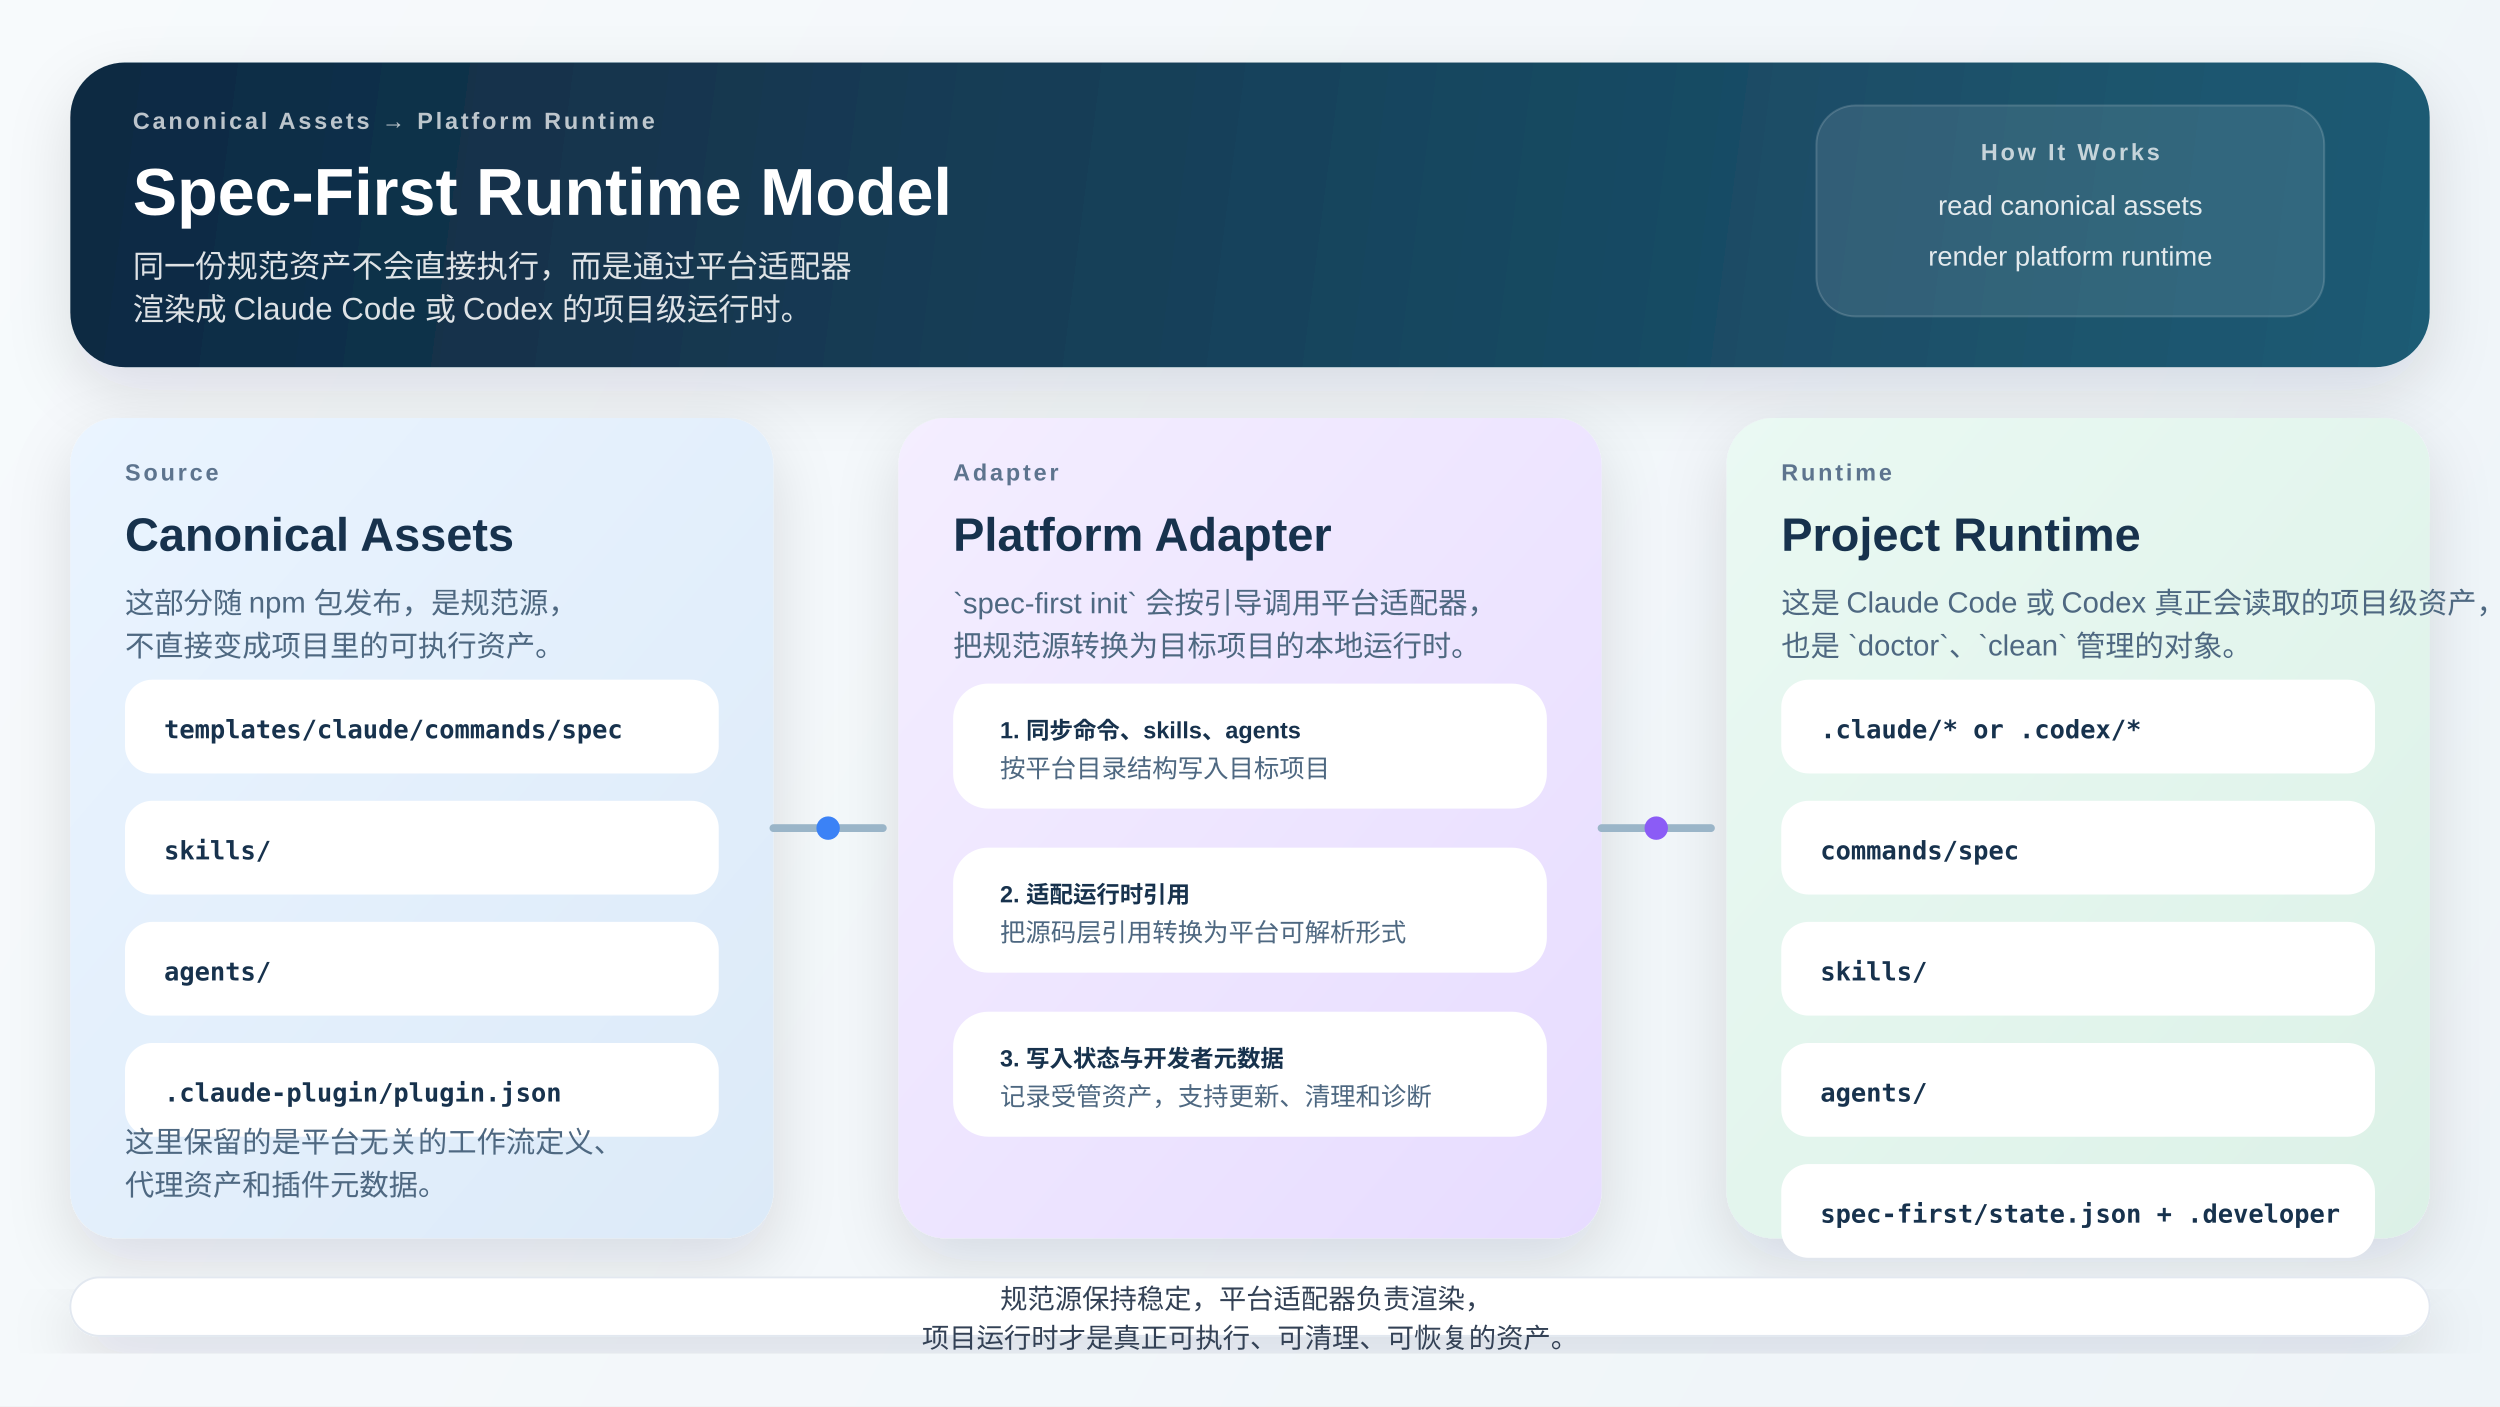
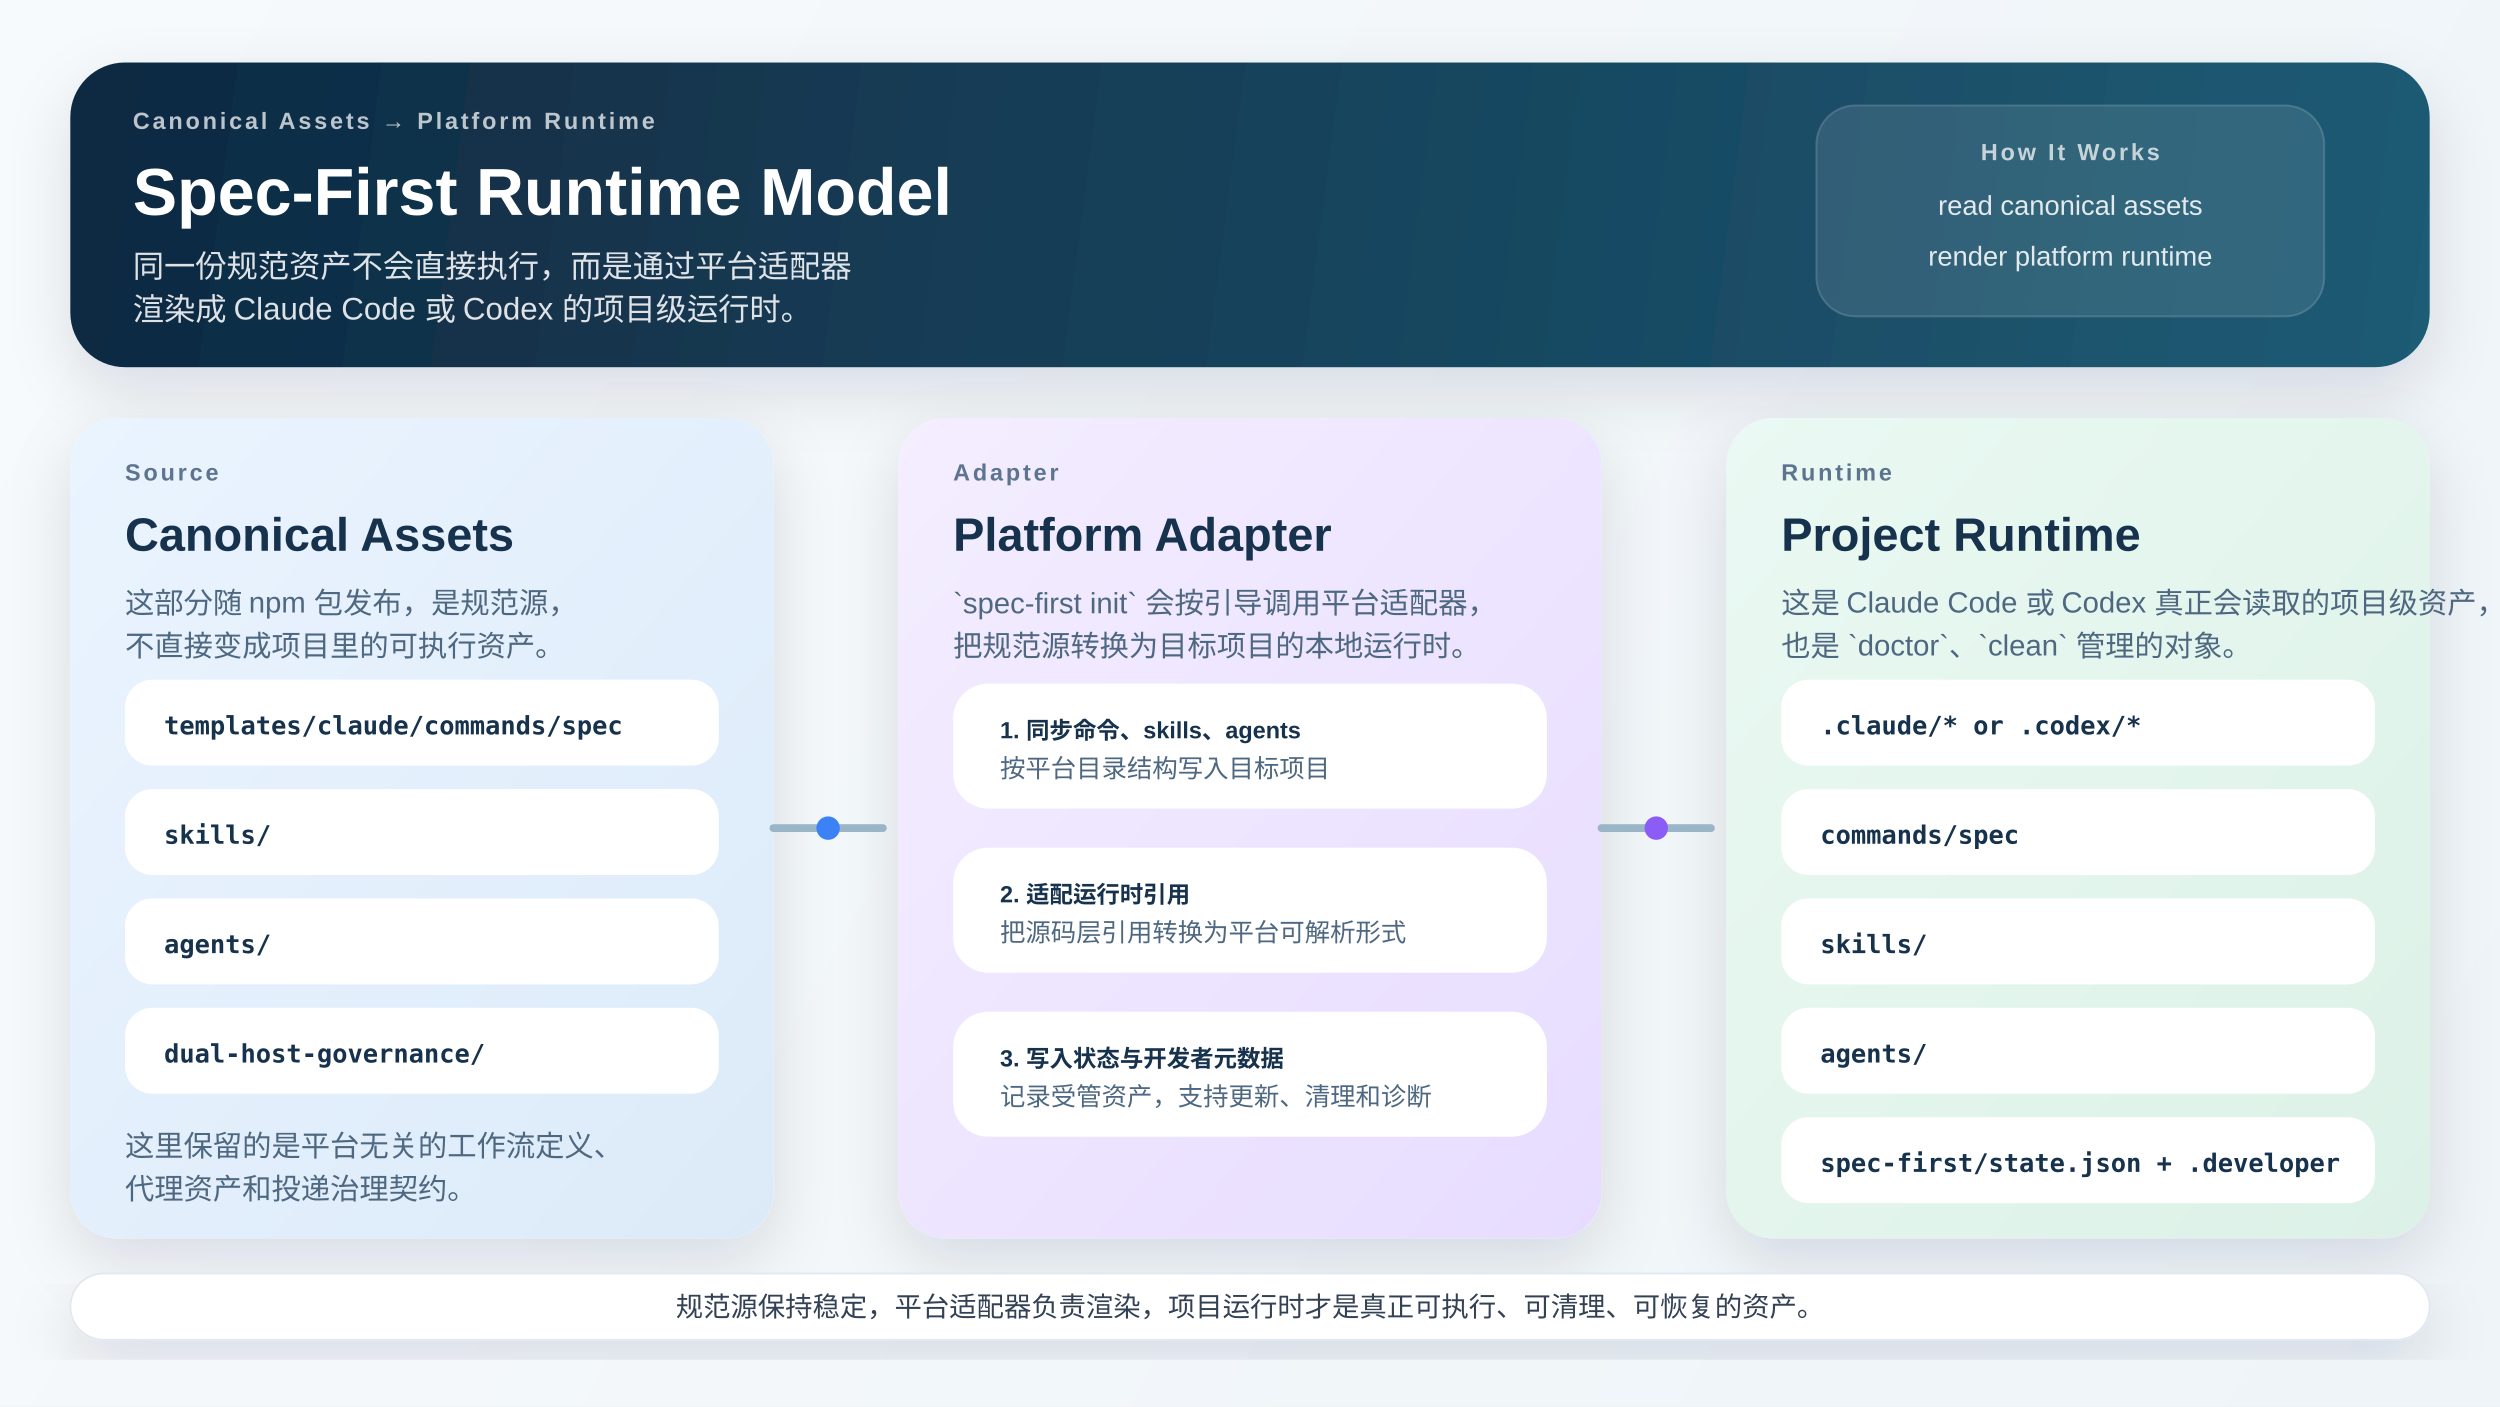
<svg xmlns="http://www.w3.org/2000/svg" viewBox="0 0 1280 720" width="1280" height="720" role="img" aria-labelledby="title desc">
  <defs>
    <linearGradient id="bg" x1="0" y1="0" x2="1280" y2="720" gradientUnits="userSpaceOnUse">
      <stop offset="0" stop-color="#F7FAFC" />
      <stop offset="1" stop-color="#EEF4F8" />
    </linearGradient>
    <linearGradient id="hero" x1="36" y1="32" x2="1244" y2="188" gradientUnits="userSpaceOnUse">
      <stop offset="0" stop-color="#0F2942" />
      <stop offset="1" stop-color="#1E5B74" />
    </linearGradient>
    <linearGradient id="cardBlue" x1="0" y1="0" x2="1" y2="1">
      <stop offset="0" stop-color="#EAF4FF" />
      <stop offset="1" stop-color="#DCEAF8" />
    </linearGradient>
    <linearGradient id="cardViolet" x1="0" y1="0" x2="1" y2="1">
      <stop offset="0" stop-color="#F4EEFF" />
      <stop offset="1" stop-color="#E7DCFF" />
    </linearGradient>
    <linearGradient id="cardMint" x1="0" y1="0" x2="1" y2="1">
      <stop offset="0" stop-color="#EAF9F3" />
      <stop offset="1" stop-color="#DCF1E7" />
    </linearGradient>
    <filter id="shadow" x="-20%" y="-20%" width="140%" height="150%">
      <feDropShadow dx="0" dy="12" stdDeviation="16" flood-color="#10243B" flood-opacity="0.12" />
    </filter>
    <style>
      .h1 { font: 700 34px "Avenir Next", "PingFang SC", "Helvetica Neue", Arial, sans-serif; fill: #fff; }
      .h2 { font: 700 24px "Avenir Next", "PingFang SC", "Helvetica Neue", Arial, sans-serif; fill: #17324d; }
      .eyebrowLight { font: 700 12px "Avenir Next", "PingFang SC", Arial, sans-serif; letter-spacing: 0.12em; fill: rgba(255,255,255,0.72); text-transform: uppercase; }
      .eyebrowDark { font: 700 12px "Avenir Next", "PingFang SC", Arial, sans-serif; letter-spacing: 0.12em; fill: #5D748E; text-transform: uppercase; }
      .sub { font: 500 16px "Avenir Next", "PingFang SC", "Helvetica Neue", Arial, sans-serif; fill: rgba(255,255,255,0.86); }
      .body { font: 500 15px "Avenir Next", "PingFang SC", "Helvetica Neue", Arial, sans-serif; fill: #4E6881; }
      .mono { font: 700 13px "SFMono-Regular", Menlo, monospace; fill: #17324d; }
      .pill { font: 700 12px "Avenir Next", "PingFang SC", Arial, sans-serif; fill: #17324d; }
    </style>
  </defs>
  <rect width="1280" height="720" fill="url(#bg)" />
  <g filter="url(#shadow)">
    <rect x="36" y="32" width="1208" height="156" rx="28" fill="url(#hero)" />
  </g>
  <text x="68" y="66" class="eyebrowLight">Canonical Assets → Platform Runtime</text>
  <text x="68" y="110" class="h1">Spec-First Runtime Model</text>
  <text x="68" y="142" class="sub">
    <tspan x="68" dy="0">同一份规范资产不会直接执行，而是通过平台适配器</tspan>
    <tspan x="68" dy="22">渲染成 Claude Code 或 Codex 的项目级运行时。</tspan>
  </text>
  <g transform="translate(930 54)">
    <rect x="0" y="0" width="260" height="108" rx="20" fill="rgba(255,255,255,0.10)" stroke="rgba(255,255,255,0.16)" />
    <text x="130" y="28" class="eyebrowLight" text-anchor="middle">How It Works</text>
    <text x="130" y="56" class="sub" text-anchor="middle" style="font-size:14px;">read canonical assets</text>
    <text x="130" y="82" class="sub" text-anchor="middle" style="font-size:14px;">render platform runtime</text>
  </g>
  <g filter="url(#shadow)">
    <rect x="36" y="214" width="360" height="420" rx="24" fill="url(#cardBlue)" />
  </g>
  <text x="64" y="246" class="eyebrowDark">Source</text>
  <text x="64" y="282" class="h2">Canonical Assets</text>
  <text x="64" y="314" class="body">
    <tspan x="64" dy="0">这部分随 npm 包发布，是规范源，</tspan>
    <tspan x="64" dy="22">不直接变成项目里的可执行资产。</tspan>
  </text>
  <g transform="translate(64 348)">
-     <rect x="0" y="0" width="304" height="48" rx="14" fill="#fff" />
-     <text x="20" y="30" class="mono">templates/claude/commands/spec</text>
-     <rect x="0" y="62" width="304" height="48" rx="14" fill="#fff" />
-     <text x="20" y="92" class="mono">skills/</text>
-     <rect x="0" y="124" width="304" height="48" rx="14" fill="#fff" />
-     <text x="20" y="154" class="mono">agents/</text>
-     <rect x="0" y="186" width="304" height="48" rx="14" fill="#fff" />
-     <text x="20" y="216" class="mono">.claude-plugin/plugin.json</text>
+     <rect x="0" y="0" width="304" height="44" rx="14" fill="#fff" />
+     <text x="20" y="28" class="mono">templates/claude/commands/spec</text>
+     <rect x="0" y="56" width="304" height="44" rx="14" fill="#fff" />
+     <text x="20" y="84" class="mono">skills/</text>
+     <rect x="0" y="112" width="304" height="44" rx="14" fill="#fff" />
+     <text x="20" y="140" class="mono">agents/</text>
+     <rect x="0" y="168" width="304" height="44" rx="14" fill="#fff" />
+     <text x="20" y="196" class="mono">dual-host-governance/</text>
  </g>
-   <text x="64" y="590" class="body">
+   <text x="64" y="592" class="body">
    <tspan x="64" dy="0">这里保留的是平台无关的工作流定义、</tspan>
-     <tspan x="64" dy="22">代理资产和插件元数据。</tspan>
+     <tspan x="64" dy="22">代理资产和投递治理契约。</tspan>
  </text>
  <g filter="url(#shadow)">
    <rect x="460" y="214" width="360" height="420" rx="24" fill="url(#cardViolet)" />
  </g>
  <text x="488" y="246" class="eyebrowDark">Adapter</text>
  <text x="488" y="282" class="h2">Platform Adapter</text>
  <text x="488" y="314" class="body">
    <tspan x="488" dy="0">`spec-first init` 会按引导调用平台适配器，</tspan>
    <tspan x="488" dy="22">把规范源转换为目标项目的本地运行时。</tspan>
  </text>
  <g transform="translate(488 350)">
    <rect x="0" y="0" width="304" height="64" rx="18" fill="#fff" />
    <text x="24" y="28" class="pill">1. 同步命令、skills、agents</text>
    <text x="24" y="48" class="body" style="font-size:13px;">按平台目录结构写入目标项目</text>
    <rect x="0" y="84" width="304" height="64" rx="18" fill="#fff" />
    <text x="24" y="112" class="pill">2. 适配运行时引用</text>
    <text x="24" y="132" class="body" style="font-size:13px;">把源码层引用转换为平台可解析形式</text>
    <rect x="0" y="168" width="304" height="64" rx="18" fill="#fff" />
    <text x="24" y="196" class="pill">3. 写入状态与开发者元数据</text>
    <text x="24" y="216" class="body" style="font-size:13px;">记录受管资产，支持更新、清理和诊断</text>
  </g>
  <g filter="url(#shadow)">
    <rect x="884" y="214" width="360" height="420" rx="24" fill="url(#cardMint)" />
  </g>
  <text x="912" y="246" class="eyebrowDark">Runtime</text>
  <text x="912" y="282" class="h2">Project Runtime</text>
  <text x="912" y="314" class="body">
    <tspan x="912" dy="0">这是 Claude Code 或 Codex 真正会读取的项目级资产，</tspan>
    <tspan x="912" dy="22">也是 `doctor`、`clean` 管理的对象。</tspan>
  </text>
  <g transform="translate(912 348)">
-     <rect x="0" y="0" width="304" height="48" rx="14" fill="#fff" />
-     <text x="20" y="30" class="mono">.claude/* or .codex/*</text>
-     <rect x="0" y="62" width="304" height="48" rx="14" fill="#fff" />
-     <text x="20" y="92" class="mono">commands/spec</text>
-     <rect x="0" y="124" width="304" height="48" rx="14" fill="#fff" />
-     <text x="20" y="154" class="mono">skills/</text>
-     <rect x="0" y="186" width="304" height="48" rx="14" fill="#fff" />
-     <text x="20" y="216" class="mono">agents/</text>
-     <rect x="0" y="248" width="304" height="48" rx="14" fill="#fff" />
-     <text x="20" y="278" class="mono">spec-first/state.json + .developer</text>
+     <rect x="0" y="0" width="304" height="44" rx="14" fill="#fff" />
+     <text x="20" y="28" class="mono">.claude/* or .codex/*</text>
+     <rect x="0" y="56" width="304" height="44" rx="14" fill="#fff" />
+     <text x="20" y="84" class="mono">commands/spec</text>
+     <rect x="0" y="112" width="304" height="44" rx="14" fill="#fff" />
+     <text x="20" y="140" class="mono">skills/</text>
+     <rect x="0" y="168" width="304" height="44" rx="14" fill="#fff" />
+     <text x="20" y="196" class="mono">agents/</text>
+     <rect x="0" y="224" width="304" height="44" rx="14" fill="#fff" />
+     <text x="20" y="252" class="mono">spec-first/state.json + .developer</text>
  </g>
  <g>
    <path d="M396 424H452" fill="none" stroke="#9AB5C8" stroke-width="4" stroke-linecap="round" />
    <path d="M820 424H876" fill="none" stroke="#9AB5C8" stroke-width="4" stroke-linecap="round" />
    <circle cx="424" cy="424" r="6" fill="#3B82F6">
      <animate attributeName="cx" values="396;452;396" dur="2.2s" repeatCount="indefinite" />
    </circle>
    <circle cx="848" cy="424" r="6" fill="#8B5CF6">
      <animate attributeName="cx" values="820;876;820" dur="2.2s" begin="0.5s" repeatCount="indefinite" />
    </circle>
  </g>
  <g filter="url(#shadow)">
-     <rect x="36" y="654" width="1208" height="30" rx="15" fill="#fff" stroke="#E2E8F0" />
+     <rect x="36" y="652" width="1208" height="34" rx="17" fill="#fff" stroke="#E2E8F0" />
  </g>
-   <text x="640" y="670" text-anchor="middle" class="body" style="font-size:14px; fill:#334155;">
-     <tspan x="640" dy="0">规范源保持稳定，平台适配器负责渲染，</tspan>
-     <tspan x="640" dy="20">项目运行时才是真正可执行、可清理、可恢复的资产。</tspan>
-   </text>
+   <text x="640" y="674" text-anchor="middle" class="body" style="font-size:14px; fill:#334155;">规范源保持稳定，平台适配器负责渲染，项目运行时才是真正可执行、可清理、可恢复的资产。</text>
</svg>
